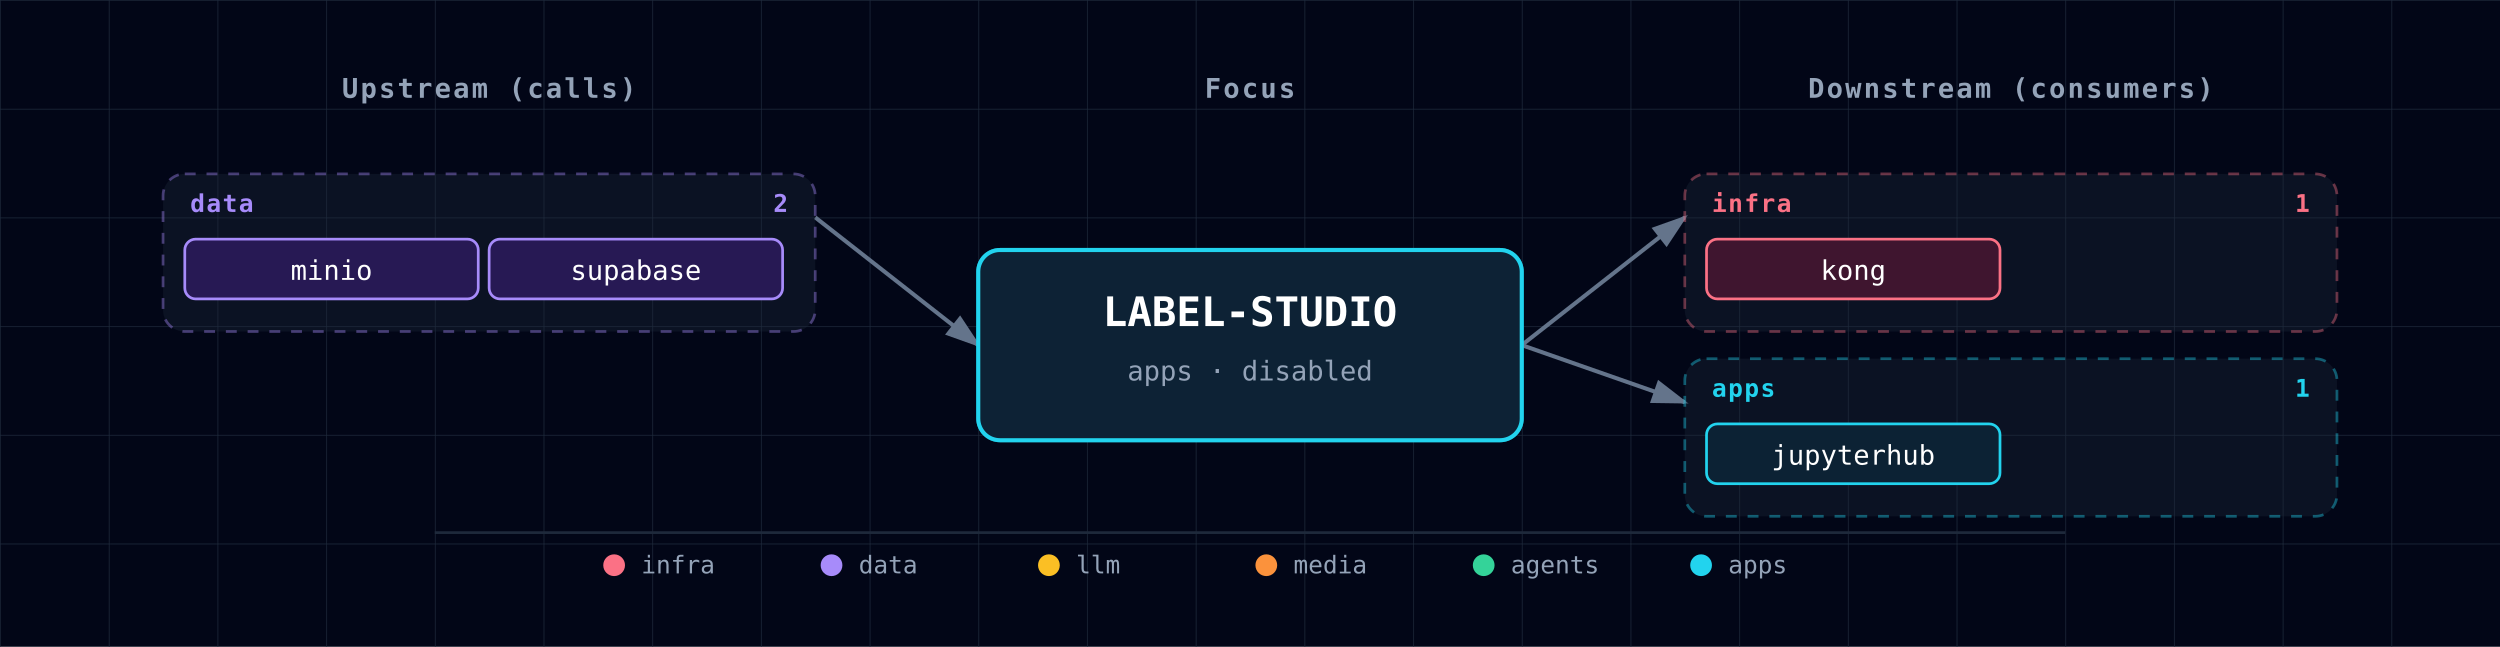
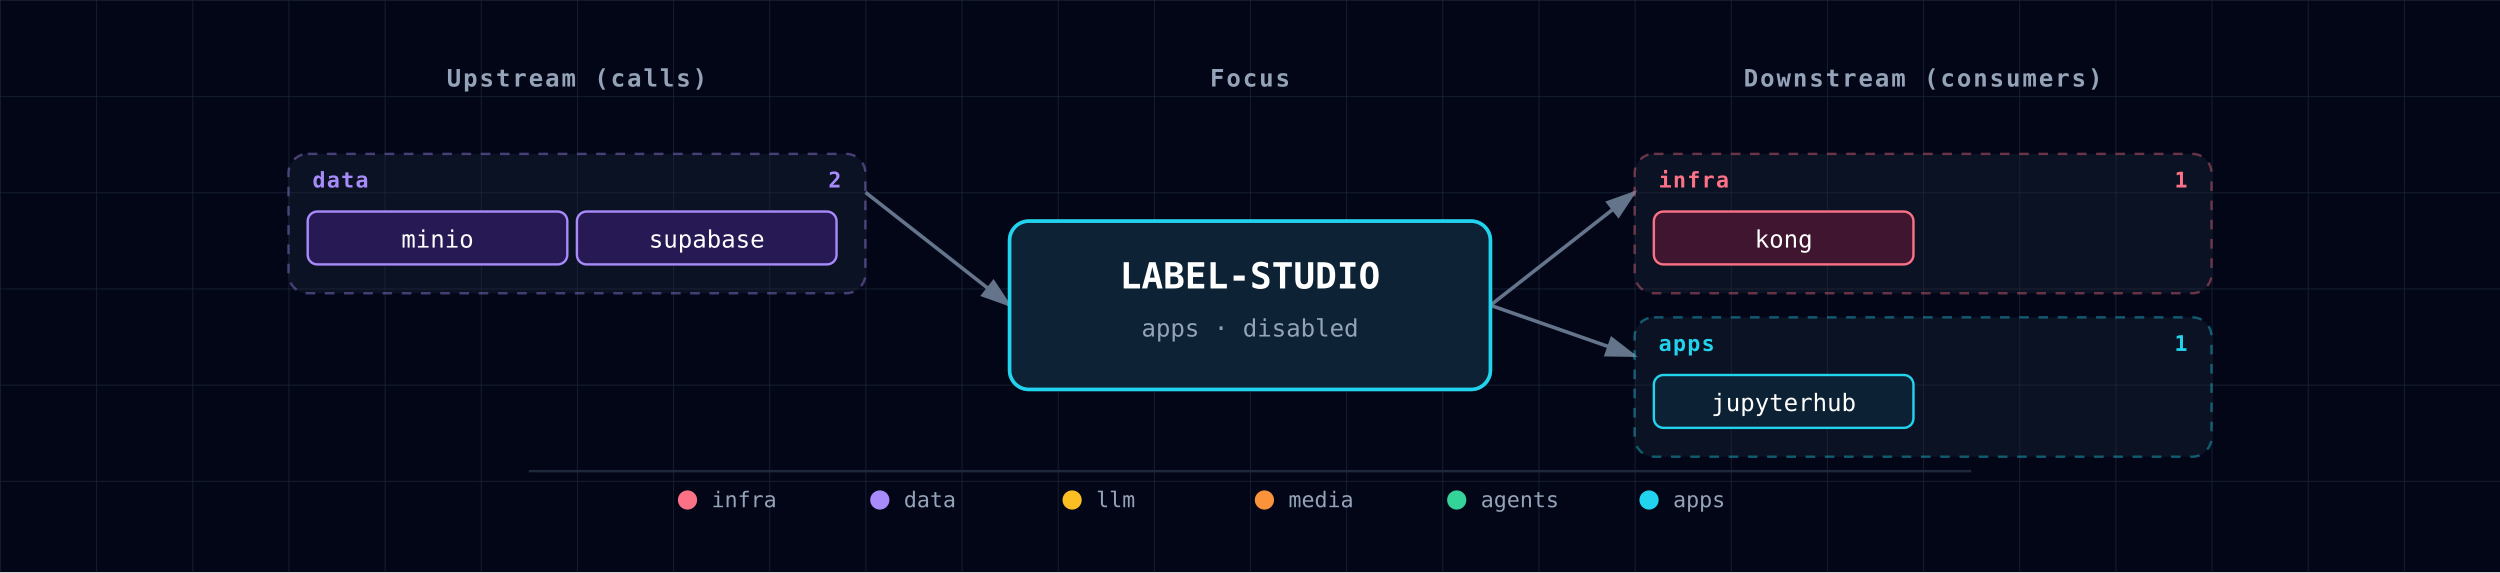
- <svg xmlns="http://www.w3.org/2000/svg" viewBox="0 0 920 238" font-family="'JetBrains Mono', 'Fira Code', Menlo, Consolas, monospace">
+ <svg xmlns="http://www.w3.org/2000/svg" viewBox="0 0 1040 238" font-family="'JetBrains Mono', 'Fira Code', Menlo, Consolas, monospace">
  <defs>
    <pattern id="grid" width="40" height="40" patternUnits="userSpaceOnUse">
      <path d="M 40 0 L 0 0 0 40" fill="none" stroke="#1e293b" stroke-width="0.5" />
    </pattern>
    <marker id="arrowhead" markerWidth="9" markerHeight="6" refX="8" refY="3" orient="auto">
      <polygon points="0 0, 9 3, 0 6" fill="#64748b" />
    </marker>
    <filter id="focus-glow" x="-50%" y="-50%" width="200%" height="200%">
      <feGaussianBlur in="SourceAlpha" stdDeviation="6" />
      <feFlood flood-color="#22d3ee" flood-opacity="0.6" />
      <feComposite in2="SourceAlpha" operator="in" />
      <feMerge>
        <feMergeNode />
        <feMergeNode in="SourceGraphic" />
      </feMerge>
    </filter>
  </defs>
-   <rect width="920" height="238" fill="#020617" />
-   <rect width="920" height="238" fill="url(#grid)" />
-   <text x="180" y="36" fill="#94a3b8" font-size="10" font-weight="600" text-anchor="middle" letter-spacing="0.08em">Upstream (calls)</text>
-   <text x="460" y="36" fill="#94a3b8" font-size="10" font-weight="600" text-anchor="middle" letter-spacing="0.08em">Focus</text>
-   <text x="740" y="36" fill="#94a3b8" font-size="10" font-weight="600" text-anchor="middle" letter-spacing="0.08em">Downstream (consumers)</text>
-   <line x1="300" y1="80" x2="360" y2="127" stroke="#64748b" stroke-width="1.5" marker-end="url(#arrowhead)" />
-   <line x1="560" y1="127" x2="620" y2="80" stroke="#64748b" stroke-width="1.5" marker-end="url(#arrowhead)" />
-   <line x1="560" y1="127" x2="620" y2="148" stroke="#64748b" stroke-width="1.5" marker-end="url(#arrowhead)" />
+   <rect width="1040" height="238" fill="#020617" />
+   <rect width="1040" height="238" fill="url(#grid)" />
+   <text x="240" y="36" fill="#94a3b8" font-size="10" font-weight="600" text-anchor="middle" letter-spacing="0.08em">Upstream (calls)</text>
+   <text x="520" y="36" fill="#94a3b8" font-size="10" font-weight="600" text-anchor="middle" letter-spacing="0.08em">Focus</text>
+   <text x="800" y="36" fill="#94a3b8" font-size="10" font-weight="600" text-anchor="middle" letter-spacing="0.08em">Downstream (consumers)</text>
+   <line x1="360" y1="80" x2="420" y2="127" stroke="#64748b" stroke-width="1.5" marker-end="url(#arrowhead)" />
+   <line x1="620" y1="127" x2="680" y2="80" stroke="#64748b" stroke-width="1.5" marker-end="url(#arrowhead)" />
+   <line x1="620" y1="127" x2="680" y2="148" stroke="#64748b" stroke-width="1.5" marker-end="url(#arrowhead)" />
  <g>
    <g class="cluster">
-       <rect x="60" y="64" width="240" height="58" rx="8" fill="rgba(30,41,59,0.35)" stroke="#a78bfa" stroke-width="1" stroke-dasharray="4,4" stroke-opacity="0.4" />
-       <text x="70" y="78" fill="#a78bfa" font-size="9" font-weight="700" text-anchor="start" style="letter-spacing:0.06em;text-transform:uppercase;">data</text>
-       <text x="290" y="78" fill="#a78bfa" font-size="9" font-weight="600" text-anchor="end">2</text>
+       <rect x="120" y="64" width="240" height="58" rx="8" fill="rgba(30,41,59,0.35)" stroke="#a78bfa" stroke-width="1" stroke-dasharray="4,4" stroke-opacity="0.4" />
+       <text x="130" y="78" fill="#a78bfa" font-size="9" font-weight="700" text-anchor="start" style="letter-spacing:0.06em;text-transform:uppercase;">data</text>
+       <text x="350" y="78" fill="#a78bfa" font-size="9" font-weight="600" text-anchor="end">2</text>
    </g>
    <g>
-       <rect x="68" y="88" width="108" height="22" rx="4" fill="#0f172a" />
-       <rect x="68" y="88" width="108" height="22" rx="4" fill="rgba(76, 29, 149, 0.4)" stroke="#a78bfa" stroke-width="1" />
-       <text x="122" y="103" fill="white" font-size="10" text-anchor="middle">minio</text>
+       <rect x="128" y="88" width="108" height="22" rx="4" fill="#0f172a" />
+       <rect x="128" y="88" width="108" height="22" rx="4" fill="rgba(76, 29, 149, 0.4)" stroke="#a78bfa" stroke-width="1" />
+       <text x="182" y="103" fill="white" font-size="10" text-anchor="middle">minio</text>
    </g>
    <g>
-       <rect x="180" y="88" width="108" height="22" rx="4" fill="#0f172a" />
-       <rect x="180" y="88" width="108" height="22" rx="4" fill="rgba(76, 29, 149, 0.4)" stroke="#a78bfa" stroke-width="1" />
-       <text x="234" y="103" fill="white" font-size="10" text-anchor="middle">supabase</text>
+       <rect x="240" y="88" width="108" height="22" rx="4" fill="#0f172a" />
+       <rect x="240" y="88" width="108" height="22" rx="4" fill="rgba(76, 29, 149, 0.4)" stroke="#a78bfa" stroke-width="1" />
+       <text x="294" y="103" fill="white" font-size="10" text-anchor="middle">supabase</text>
    </g>
  </g>
  <g>
    <g class="cluster">
-       <rect x="620" y="64" width="240" height="58" rx="8" fill="rgba(30,41,59,0.35)" stroke="#fb7185" stroke-width="1" stroke-dasharray="4,4" stroke-opacity="0.4" />
-       <text x="630" y="78" fill="#fb7185" font-size="9" font-weight="700" text-anchor="start" style="letter-spacing:0.06em;text-transform:uppercase;">infra</text>
-       <text x="850" y="78" fill="#fb7185" font-size="9" font-weight="600" text-anchor="end">1</text>
+       <rect x="680" y="64" width="240" height="58" rx="8" fill="rgba(30,41,59,0.35)" stroke="#fb7185" stroke-width="1" stroke-dasharray="4,4" stroke-opacity="0.4" />
+       <text x="690" y="78" fill="#fb7185" font-size="9" font-weight="700" text-anchor="start" style="letter-spacing:0.06em;text-transform:uppercase;">infra</text>
+       <text x="910" y="78" fill="#fb7185" font-size="9" font-weight="600" text-anchor="end">1</text>
    </g>
    <g>
-       <rect x="628" y="88" width="108" height="22" rx="4" fill="#0f172a" />
-       <rect x="628" y="88" width="108" height="22" rx="4" fill="rgba(136, 19, 55, 0.4)" stroke="#fb7185" stroke-width="1" />
-       <text x="682" y="103" fill="white" font-size="10" text-anchor="middle">kong</text>
+       <rect x="688" y="88" width="108" height="22" rx="4" fill="#0f172a" />
+       <rect x="688" y="88" width="108" height="22" rx="4" fill="rgba(136, 19, 55, 0.4)" stroke="#fb7185" stroke-width="1" />
+       <text x="742" y="103" fill="white" font-size="10" text-anchor="middle">kong</text>
    </g>
    <g class="cluster">
-       <rect x="620" y="132" width="240" height="58" rx="8" fill="rgba(30,41,59,0.35)" stroke="#22d3ee" stroke-width="1" stroke-dasharray="4,4" stroke-opacity="0.4" />
-       <text x="630" y="146" fill="#22d3ee" font-size="9" font-weight="700" text-anchor="start" style="letter-spacing:0.06em;text-transform:uppercase;">apps</text>
-       <text x="850" y="146" fill="#22d3ee" font-size="9" font-weight="600" text-anchor="end">1</text>
+       <rect x="680" y="132" width="240" height="58" rx="8" fill="rgba(30,41,59,0.35)" stroke="#22d3ee" stroke-width="1" stroke-dasharray="4,4" stroke-opacity="0.4" />
+       <text x="690" y="146" fill="#22d3ee" font-size="9" font-weight="700" text-anchor="start" style="letter-spacing:0.06em;text-transform:uppercase;">apps</text>
+       <text x="910" y="146" fill="#22d3ee" font-size="9" font-weight="600" text-anchor="end">1</text>
    </g>
    <g>
-       <rect x="628" y="156" width="108" height="22" rx="4" fill="#0f172a" />
-       <rect x="628" y="156" width="108" height="22" rx="4" fill="rgba(8, 51, 68, 0.4)" stroke="#22d3ee" stroke-width="1" />
-       <text x="682" y="171" fill="white" font-size="10" text-anchor="middle">jupyterhub</text>
+       <rect x="688" y="156" width="108" height="22" rx="4" fill="#0f172a" />
+       <rect x="688" y="156" width="108" height="22" rx="4" fill="rgba(8, 51, 68, 0.4)" stroke="#22d3ee" stroke-width="1" />
+       <text x="742" y="171" fill="white" font-size="10" text-anchor="middle">jupyterhub</text>
    </g>
  </g>
  <g class="focus" filter="url(#focus-glow)">
-     <rect x="360" y="92" width="200" height="70" rx="8" fill="#0f172a" />
-     <rect x="360" y="92" width="200" height="70" rx="8" fill="rgba(8, 51, 68, 0.4)" stroke="#22d3ee" stroke-width="1.5" />
-     <text x="460" y="120" fill="white" font-size="15" font-weight="700" text-anchor="middle">LABEL-STUDIO</text>
-     <text x="460" y="140" fill="#94a3b8" font-size="10" text-anchor="middle">apps · disabled</text>
+     <rect x="420" y="92" width="200" height="70" rx="8" fill="#0f172a" />
+     <rect x="420" y="92" width="200" height="70" rx="8" fill="rgba(8, 51, 68, 0.4)" stroke="#22d3ee" stroke-width="1.5" />
+     <text x="520" y="120" fill="white" font-size="15" font-weight="700" text-anchor="middle">LABEL-STUDIO</text>
+     <text x="520" y="140" fill="#94a3b8" font-size="10" text-anchor="middle">apps · disabled</text>
  </g>
  <g class="legend">
-     <line x1="160" y1="196" x2="760" y2="196" stroke="#1e293b" stroke-width="1" />
-     <circle cx="226" cy="208" r="4" fill="#fb7185" />
-     <text x="236" y="211" fill="#94a3b8" font-size="9" font-weight="400" text-anchor="start">infra</text>
-     <circle cx="306" cy="208" r="4" fill="#a78bfa" />
-     <text x="316" y="211" fill="#94a3b8" font-size="9" font-weight="400" text-anchor="start">data</text>
-     <circle cx="386" cy="208" r="4" fill="#fbbf24" />
-     <text x="396" y="211" fill="#94a3b8" font-size="9" font-weight="400" text-anchor="start">llm</text>
-     <circle cx="466" cy="208" r="4" fill="#fb923c" />
-     <text x="476" y="211" fill="#94a3b8" font-size="9" font-weight="400" text-anchor="start">media</text>
-     <circle cx="546" cy="208" r="4" fill="#34d399" />
-     <text x="556" y="211" fill="#94a3b8" font-size="9" font-weight="400" text-anchor="start">agents</text>
-     <circle cx="626" cy="208" r="4" fill="#22d3ee" />
-     <text x="636" y="211" fill="#94a3b8" font-size="9" font-weight="400" text-anchor="start">apps</text>
+     <line x1="220" y1="196" x2="820" y2="196" stroke="#1e293b" stroke-width="1" />
+     <circle cx="286" cy="208" r="4" fill="#fb7185" />
+     <text x="296" y="211" fill="#94a3b8" font-size="9" font-weight="400" text-anchor="start">infra</text>
+     <circle cx="366" cy="208" r="4" fill="#a78bfa" />
+     <text x="376" y="211" fill="#94a3b8" font-size="9" font-weight="400" text-anchor="start">data</text>
+     <circle cx="446" cy="208" r="4" fill="#fbbf24" />
+     <text x="456" y="211" fill="#94a3b8" font-size="9" font-weight="400" text-anchor="start">llm</text>
+     <circle cx="526" cy="208" r="4" fill="#fb923c" />
+     <text x="536" y="211" fill="#94a3b8" font-size="9" font-weight="400" text-anchor="start">media</text>
+     <circle cx="606" cy="208" r="4" fill="#34d399" />
+     <text x="616" y="211" fill="#94a3b8" font-size="9" font-weight="400" text-anchor="start">agents</text>
+     <circle cx="686" cy="208" r="4" fill="#22d3ee" />
+     <text x="696" y="211" fill="#94a3b8" font-size="9" font-weight="400" text-anchor="start">apps</text>
  </g>
</svg>
